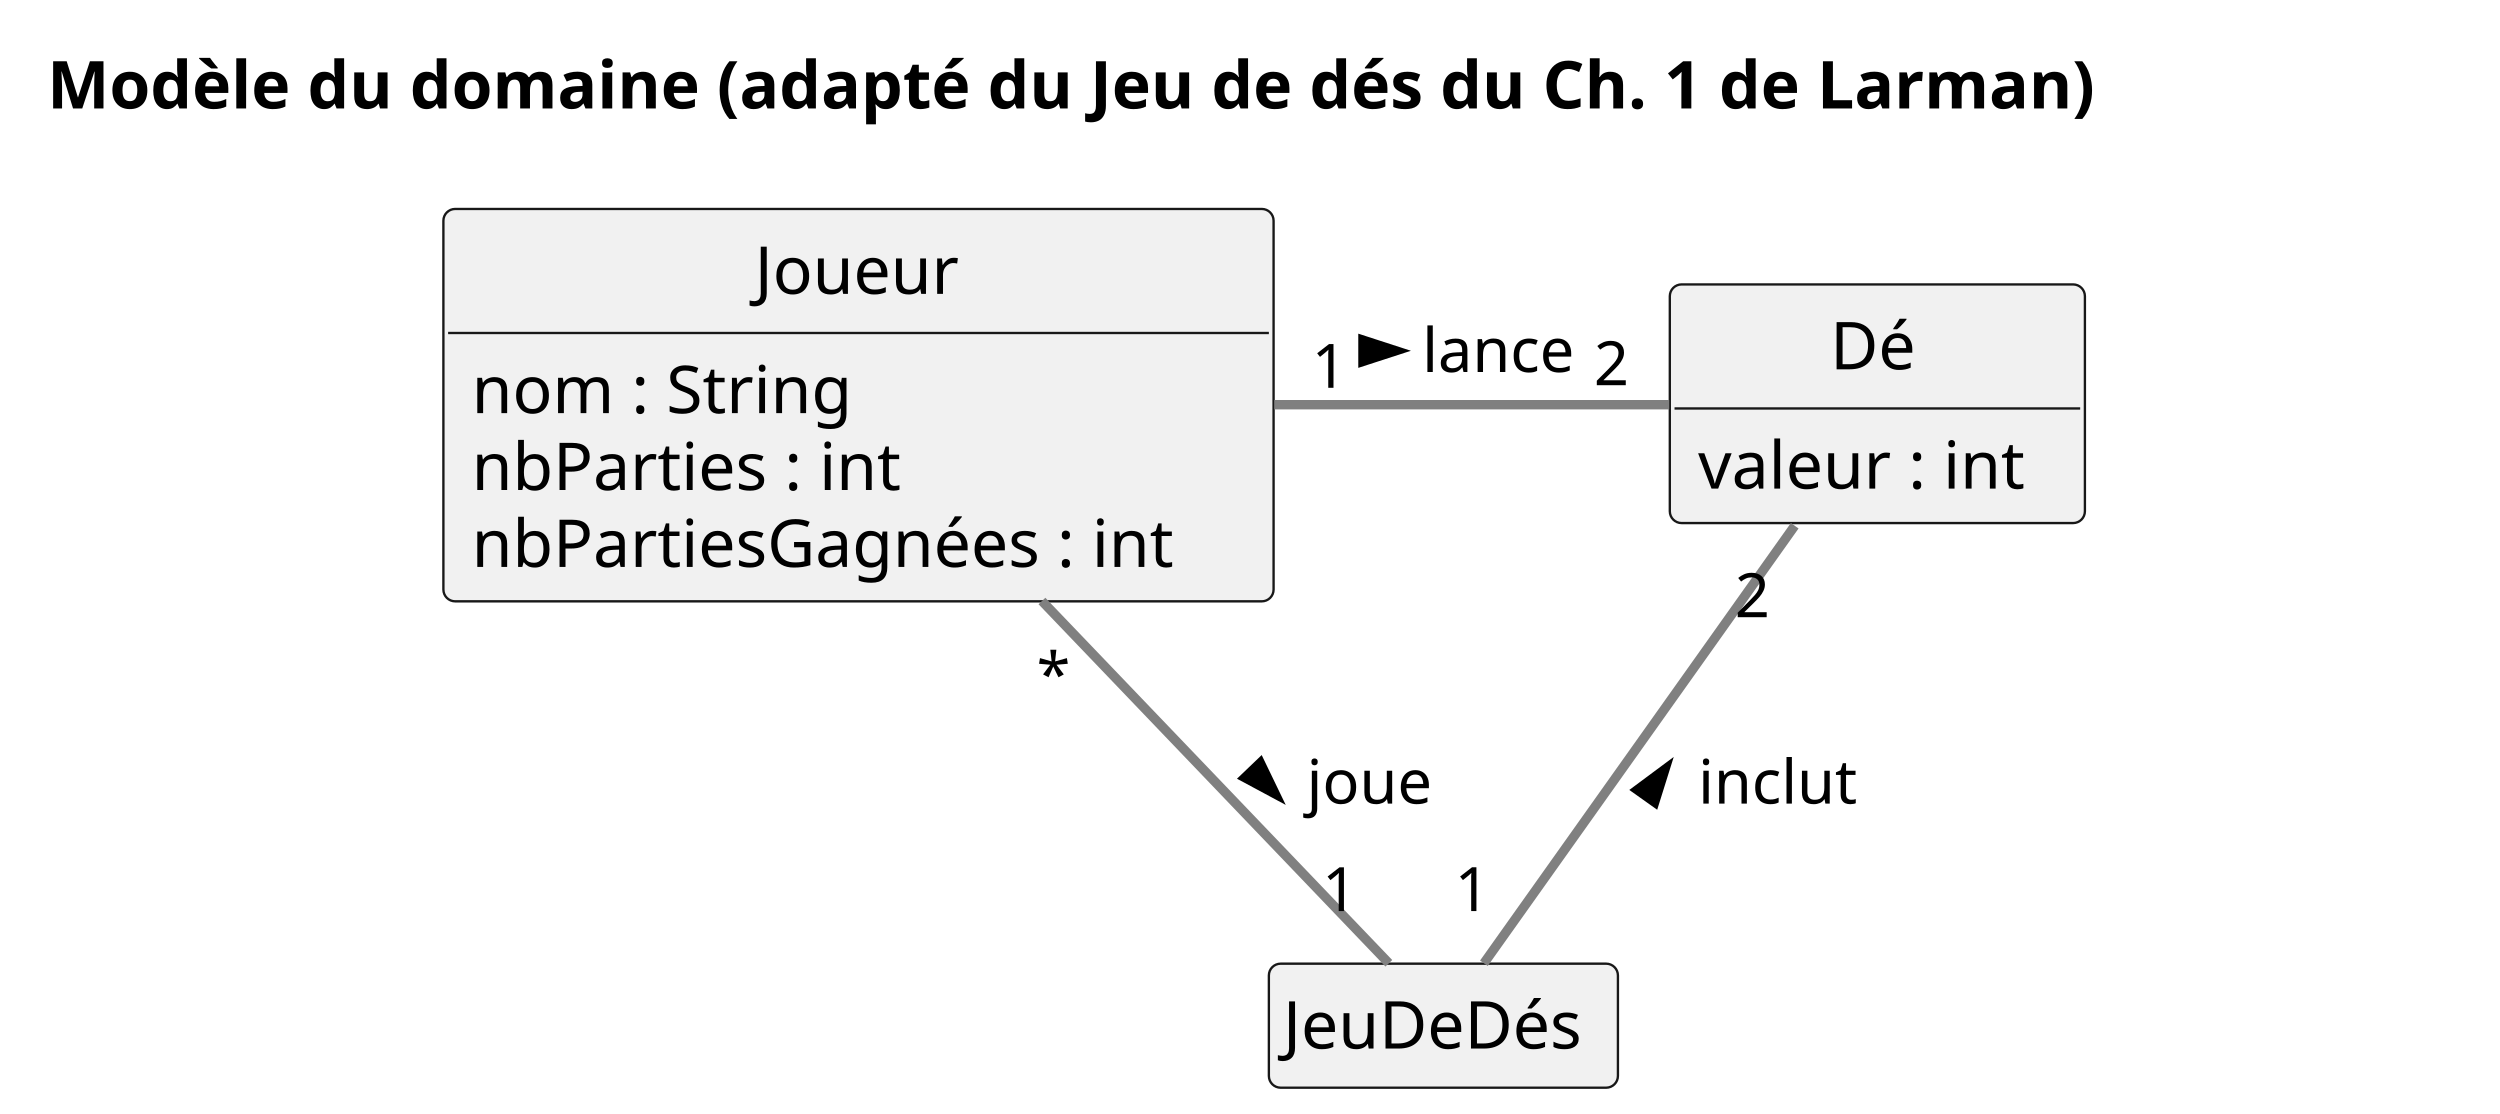
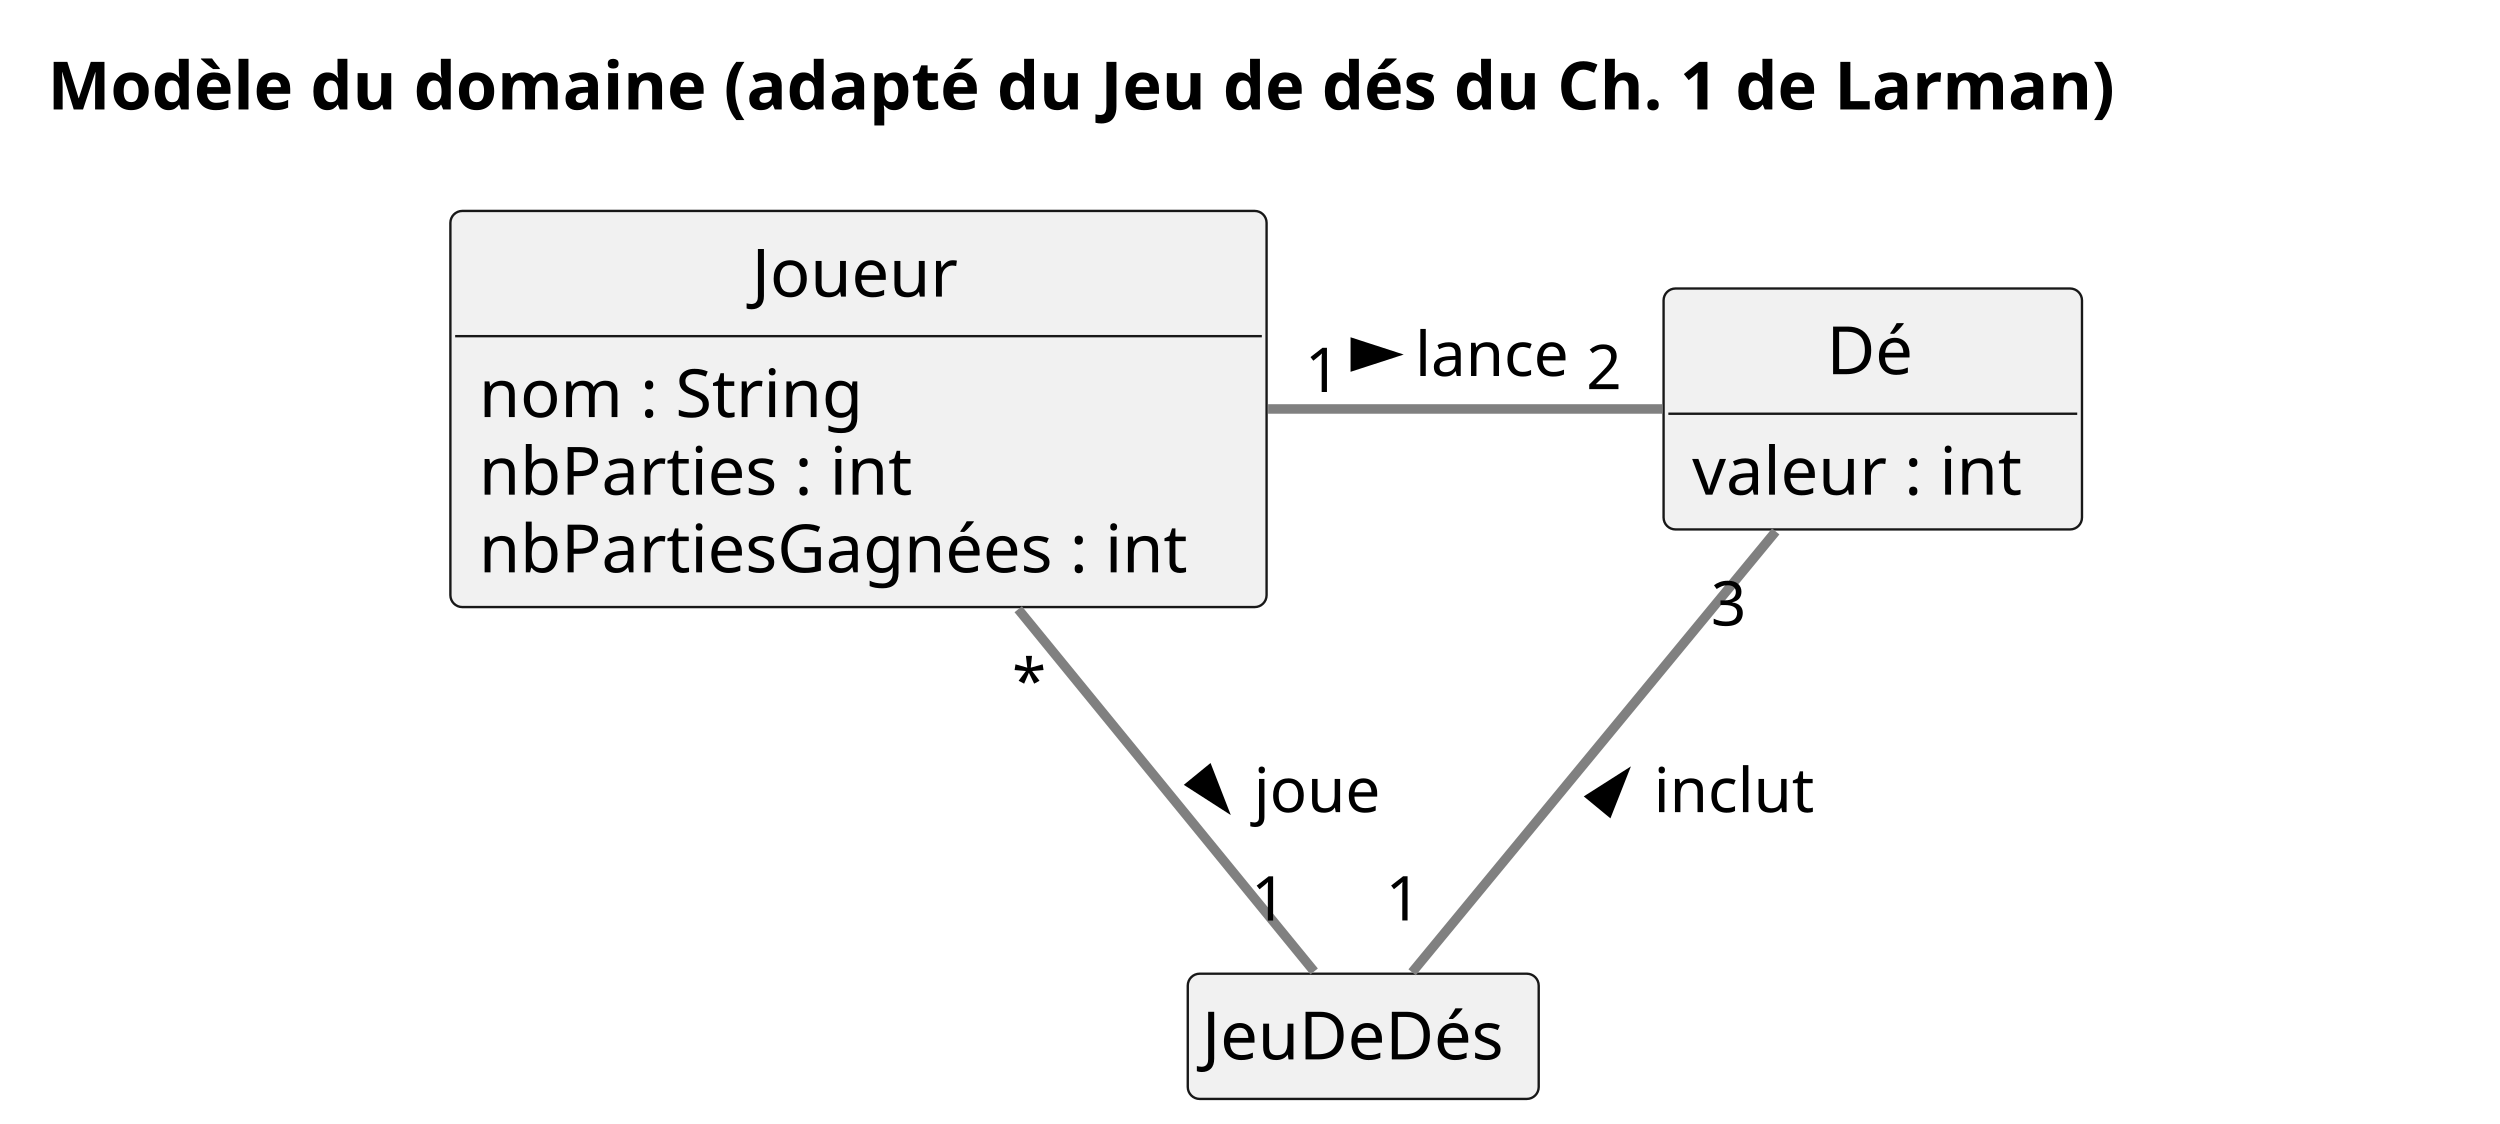
- <svg xmlns="http://www.w3.org/2000/svg" contentStyleType="text/css" height="236px" preserveAspectRatio="none" style="width:530px;height:236px;background:#FFFFFF;" version="1.1" viewBox="0 0 530 236" width="530px" zoomAndPan="magnify">
+ <svg xmlns="http://www.w3.org/2000/svg" contentStyleType="text/css" height="236px" preserveAspectRatio="none" style="width:525px;height:236px;background:#FFFFFF;" version="1.1" viewBox="0 0 525 236" width="525px" zoomAndPan="magnify">
  <defs />
  <g>
-     <rect height="26.297" id="_title" style="stroke:#00000000;stroke-width:1.0;fill:none;" width="512" x="5" y="5" />
-     <text fill="#000000" font-family="sans-serif" font-size="14" font-weight="bold" lengthAdjust="spacing" textLength="502" x="10" y="22.995">Modèle du domaine (adapté du Jeu de dés du Ch. 1 de Larman)</text>
+     <text fill="#000000" font-family="sans-serif" font-size="14" font-weight="bold" lengthAdjust="spacing" textLength="497.8" x="10" y="22.995">Modèle du domaine (adapté du Jeu de dés du Ch. 1 de Larman)</text>
    <g id="elem_Joueur">
-       <rect codeLine="6" fill="#F1F1F1" height="83.188" id="Joueur" rx="2.5" ry="2.5" style="stroke:#181818;stroke-width:0.5;" width="176" x="94" y="44.297" />
-       <text fill="#000000" font-family="sans-serif" font-size="14" lengthAdjust="spacing" textLength="44" x="160" y="62.292">Joueur</text>
-       <line style="stroke:#181818;stroke-width:0.5;" x1="95" x2="269" y1="70.594" y2="70.594" />
-       <text fill="#000000" font-family="sans-serif" font-size="14" lengthAdjust="spacing" textLength="89" x="100" y="87.589">nom : String</text>
-       <text fill="#000000" font-family="sans-serif" font-size="14" lengthAdjust="spacing" textLength="102" x="100" y="103.886">nbParties : int</text>
-       <text fill="#000000" font-family="sans-serif" font-size="14" lengthAdjust="spacing" textLength="164" x="100" y="120.183">nbPartiesGagnées : int</text>
+       <rect codeLine="6" fill="#F1F1F1" height="83.188" id="Joueur" rx="2.5" ry="2.5" style="stroke:#181818;stroke-width:0.5;" width="171.4" x="94.582" y="44.297" />
+       <text fill="#000000" font-family="sans-serif" font-size="14" lengthAdjust="spacing" textLength="44.81" x="157.878" y="62.292">Joueur</text>
+       <line style="stroke:#181818;stroke-width:0.5;" x1="95.582" x2="264.983" y1="70.594" y2="70.594" />
+       <text fill="#000000" font-family="sans-serif" font-size="14" lengthAdjust="spacing" textLength="86.475" x="100.582" y="87.589">nom : String</text>
+       <text fill="#000000" font-family="sans-serif" font-size="14" lengthAdjust="spacing" textLength="97.692" x="100.582" y="103.886">nbParties : int</text>
+       <text fill="#000000" font-family="sans-serif" font-size="14" lengthAdjust="spacing" textLength="159.4" x="100.582" y="120.183">nbPartiesGagnées : int</text>
    </g>
    <g id="elem_Dé">
-       <rect codeLine="11" fill="#F1F1F1" height="50.594" id="Dé" rx="2.5" ry="2.5" style="stroke:#181818;stroke-width:0.5;" width="88" x="354" y="60.297" />
-       <text fill="#000000" font-family="sans-serif" font-size="14" lengthAdjust="spacing" textLength="20" x="388" y="78.292">Dé</text>
-       <line style="stroke:#181818;stroke-width:0.5;" x1="355" x2="441" y1="86.594" y2="86.594" />
-       <text fill="#000000" font-family="sans-serif" font-size="14" lengthAdjust="spacing" textLength="76" x="360" y="103.589">valeur : int</text>
+       <rect codeLine="11" fill="#F1F1F1" height="50.594" id="Dé" rx="2.5" ry="2.5" style="stroke:#181818;stroke-width:0.5;" width="87.865" x="349.352" y="60.587" />
+       <text fill="#000000" font-family="sans-serif" font-size="14" lengthAdjust="spacing" textLength="19.394" x="383.588" y="78.582">Dé</text>
+       <line style="stroke:#181818;stroke-width:0.5;" x1="350.352" x2="436.217" y1="86.884" y2="86.884" />
+       <text fill="#000000" font-family="sans-serif" font-size="14" lengthAdjust="spacing" textLength="75.865" x="355.352" y="103.879">valeur : int</text>
    </g>
    <g id="elem_JeuDeDés">
-       <rect codeLine="14" fill="#F1F1F1" height="26.297" id="JeuDeDés" rx="2.5" ry="2.5" style="stroke:#181818;stroke-width:0.5;" width="74" x="269" y="204.297" />
-       <text fill="#000000" font-family="sans-serif" font-size="14" lengthAdjust="spacing" textLength="68" x="272" y="222.292">JeuDeDés</text>
+       <rect codeLine="14" fill="#F1F1F1" height="26.297" id="JeuDeDés" rx="2.5" ry="2.5" style="stroke:#181818;stroke-width:0.5;" width="73.696" x="249.432" y="204.477" />
+       <text fill="#000000" font-family="sans-serif" font-size="14" lengthAdjust="spacing" textLength="67.696" x="252.432" y="222.472">JeuDeDés</text>
    </g>
    <g id="link_Joueur_JeuDeDés">
-       <path codeLine="16" d="M220.894,127.416 C246.321,153.971 277.799,186.845 294.434,204.218 " fill="none" id="Joueur-JeuDeDés" style="stroke:#808080;stroke-width:2.0;" />
-       <polygon fill="#000000" points="271.458,169.475,267.325,160.909,263.08,164.974,271.458,169.475" style="stroke:#000000;stroke-width:1.0;" />
-       <text fill="#000000" font-family="sans-serif" font-size="13" lengthAdjust="spacing" textLength="27" x="277" y="170.364">joue</text>
-       <text fill="#000000" font-family="sans-serif" font-size="13" lengthAdjust="spacing" textLength="7" x="219.756" y="147.614">*</text>
-       <text fill="#000000" font-family="sans-serif" font-size="13" lengthAdjust="spacing" textLength="8" x="280.305" y="193.15">1</text>
+       <path codeLine="16" d="M213.822,127.937 C235.292,154.217 261.712,186.557 275.972,204.007 " fill="none" id="Joueur-JeuDeDés" style="stroke:#808080;stroke-width:2.0;" />
+       <polygon fill="#000000" points="257.446,169.915,253.999,161.051,249.447,164.77,257.446,169.915" style="stroke:#000000;stroke-width:1.0;" />
+       <text fill="#000000" font-family="sans-serif" font-size="13" lengthAdjust="spacing" textLength="27.803" x="263.282" y="170.544">joue</text>
+       <text fill="#000000" font-family="sans-serif" font-size="13" lengthAdjust="spacing" textLength="6.5" x="212.537" y="147.601">*</text>
+       <text fill="#000000" font-family="sans-serif" font-size="13" lengthAdjust="spacing" textLength="8.271" x="262.746" y="193.311">1</text>
    </g>
    <g id="link_Joueur_Dé">
-       <path codeLine="17" d="M270.167,85.797 C298.98,85.797 329.744,85.797 353.87,85.797 " fill="none" id="Joueur-Dé" style="stroke:#808080;stroke-width:2.0;" />
-       <polygon fill="#000000" points="297.5,74.363,288.455,71.424,288.455,77.302,297.5,74.363" style="stroke:#000000;stroke-width:1.0;" />
-       <text fill="#000000" font-family="sans-serif" font-size="13" lengthAdjust="spacing" textLength="34" x="301.5" y="78.864">lance</text>
-       <text fill="#000000" font-family="sans-serif" font-size="13" lengthAdjust="spacing" textLength="8" x="278.088" y="82.217">1</text>
-       <text fill="#000000" font-family="sans-serif" font-size="13" lengthAdjust="spacing" textLength="8" x="337.899" y="81.666">2</text>
+       <path codeLine="17" d="M266.302,85.887 C294.702,85.887 325.132,85.887 349.072,85.887 " fill="none" id="Joueur-Dé" style="stroke:#808080;stroke-width:2.0;" />
+       <polygon fill="#000000" points="293.162,74.453,284.117,71.514,284.117,77.392,293.162,74.453" style="stroke:#000000;stroke-width:1.0;" />
+       <text fill="#000000" font-family="sans-serif" font-size="13" lengthAdjust="spacing" textLength="34.963" x="297.162" y="78.954">lance</text>
+       <text fill="#000000" font-family="sans-serif" font-size="13" lengthAdjust="spacing" textLength="8.271" x="274.05" y="82.315">1</text>
+       <text fill="#000000" font-family="sans-serif" font-size="13" lengthAdjust="spacing" textLength="8.271" x="333.11" y="81.723">2</text>
    </g>
    <g id="link_Dé_JeuDeDés">
-       <path codeLine="18" d="M380.479,111.46 C360.772,139.199 329.568,183.122 314.585,204.213 " fill="none" id="Dé-JeuDeDés" style="stroke:#808080;stroke-width:2.0;" />
-       <polygon fill="#000000" points="353.896,161.787,346.261,167.459,351.053,170.863,353.896,161.787" style="stroke:#000000;stroke-width:1.0;" />
-       <text fill="#000000" font-family="sans-serif" font-size="13" lengthAdjust="spacing" textLength="34" x="360" y="170.364">inclut</text>
-       <text fill="#000000" font-family="sans-serif" font-size="13" lengthAdjust="spacing" textLength="8" x="367.771" y="130.84">2</text>
-       <text fill="#000000" font-family="sans-serif" font-size="13" lengthAdjust="spacing" textLength="8" x="308.39" y="193.143">1</text>
+       <path codeLine="18" d="M372.902,111.597 C350.102,139.237 314.072,182.927 296.542,204.187 " fill="none" id="Dé-JeuDeDés" style="stroke:#808080;stroke-width:2.0;" />
+       <polygon fill="#000000" points="341.464,162.186,333.441,167.294,337.976,171.034,341.464,162.186" style="stroke:#000000;stroke-width:1.0;" />
+       <text fill="#000000" font-family="sans-serif" font-size="13" lengthAdjust="spacing" textLength="35.947" x="347.282" y="170.544">inclut</text>
+       <text fill="#000000" font-family="sans-serif" font-size="13" lengthAdjust="spacing" textLength="8.271" x="359.295" y="131.36">3</text>
+       <text fill="#000000" font-family="sans-serif" font-size="13" lengthAdjust="spacing" textLength="8.271" x="290.981" y="193.296">1</text>
    </g>
  </g>
</svg>
